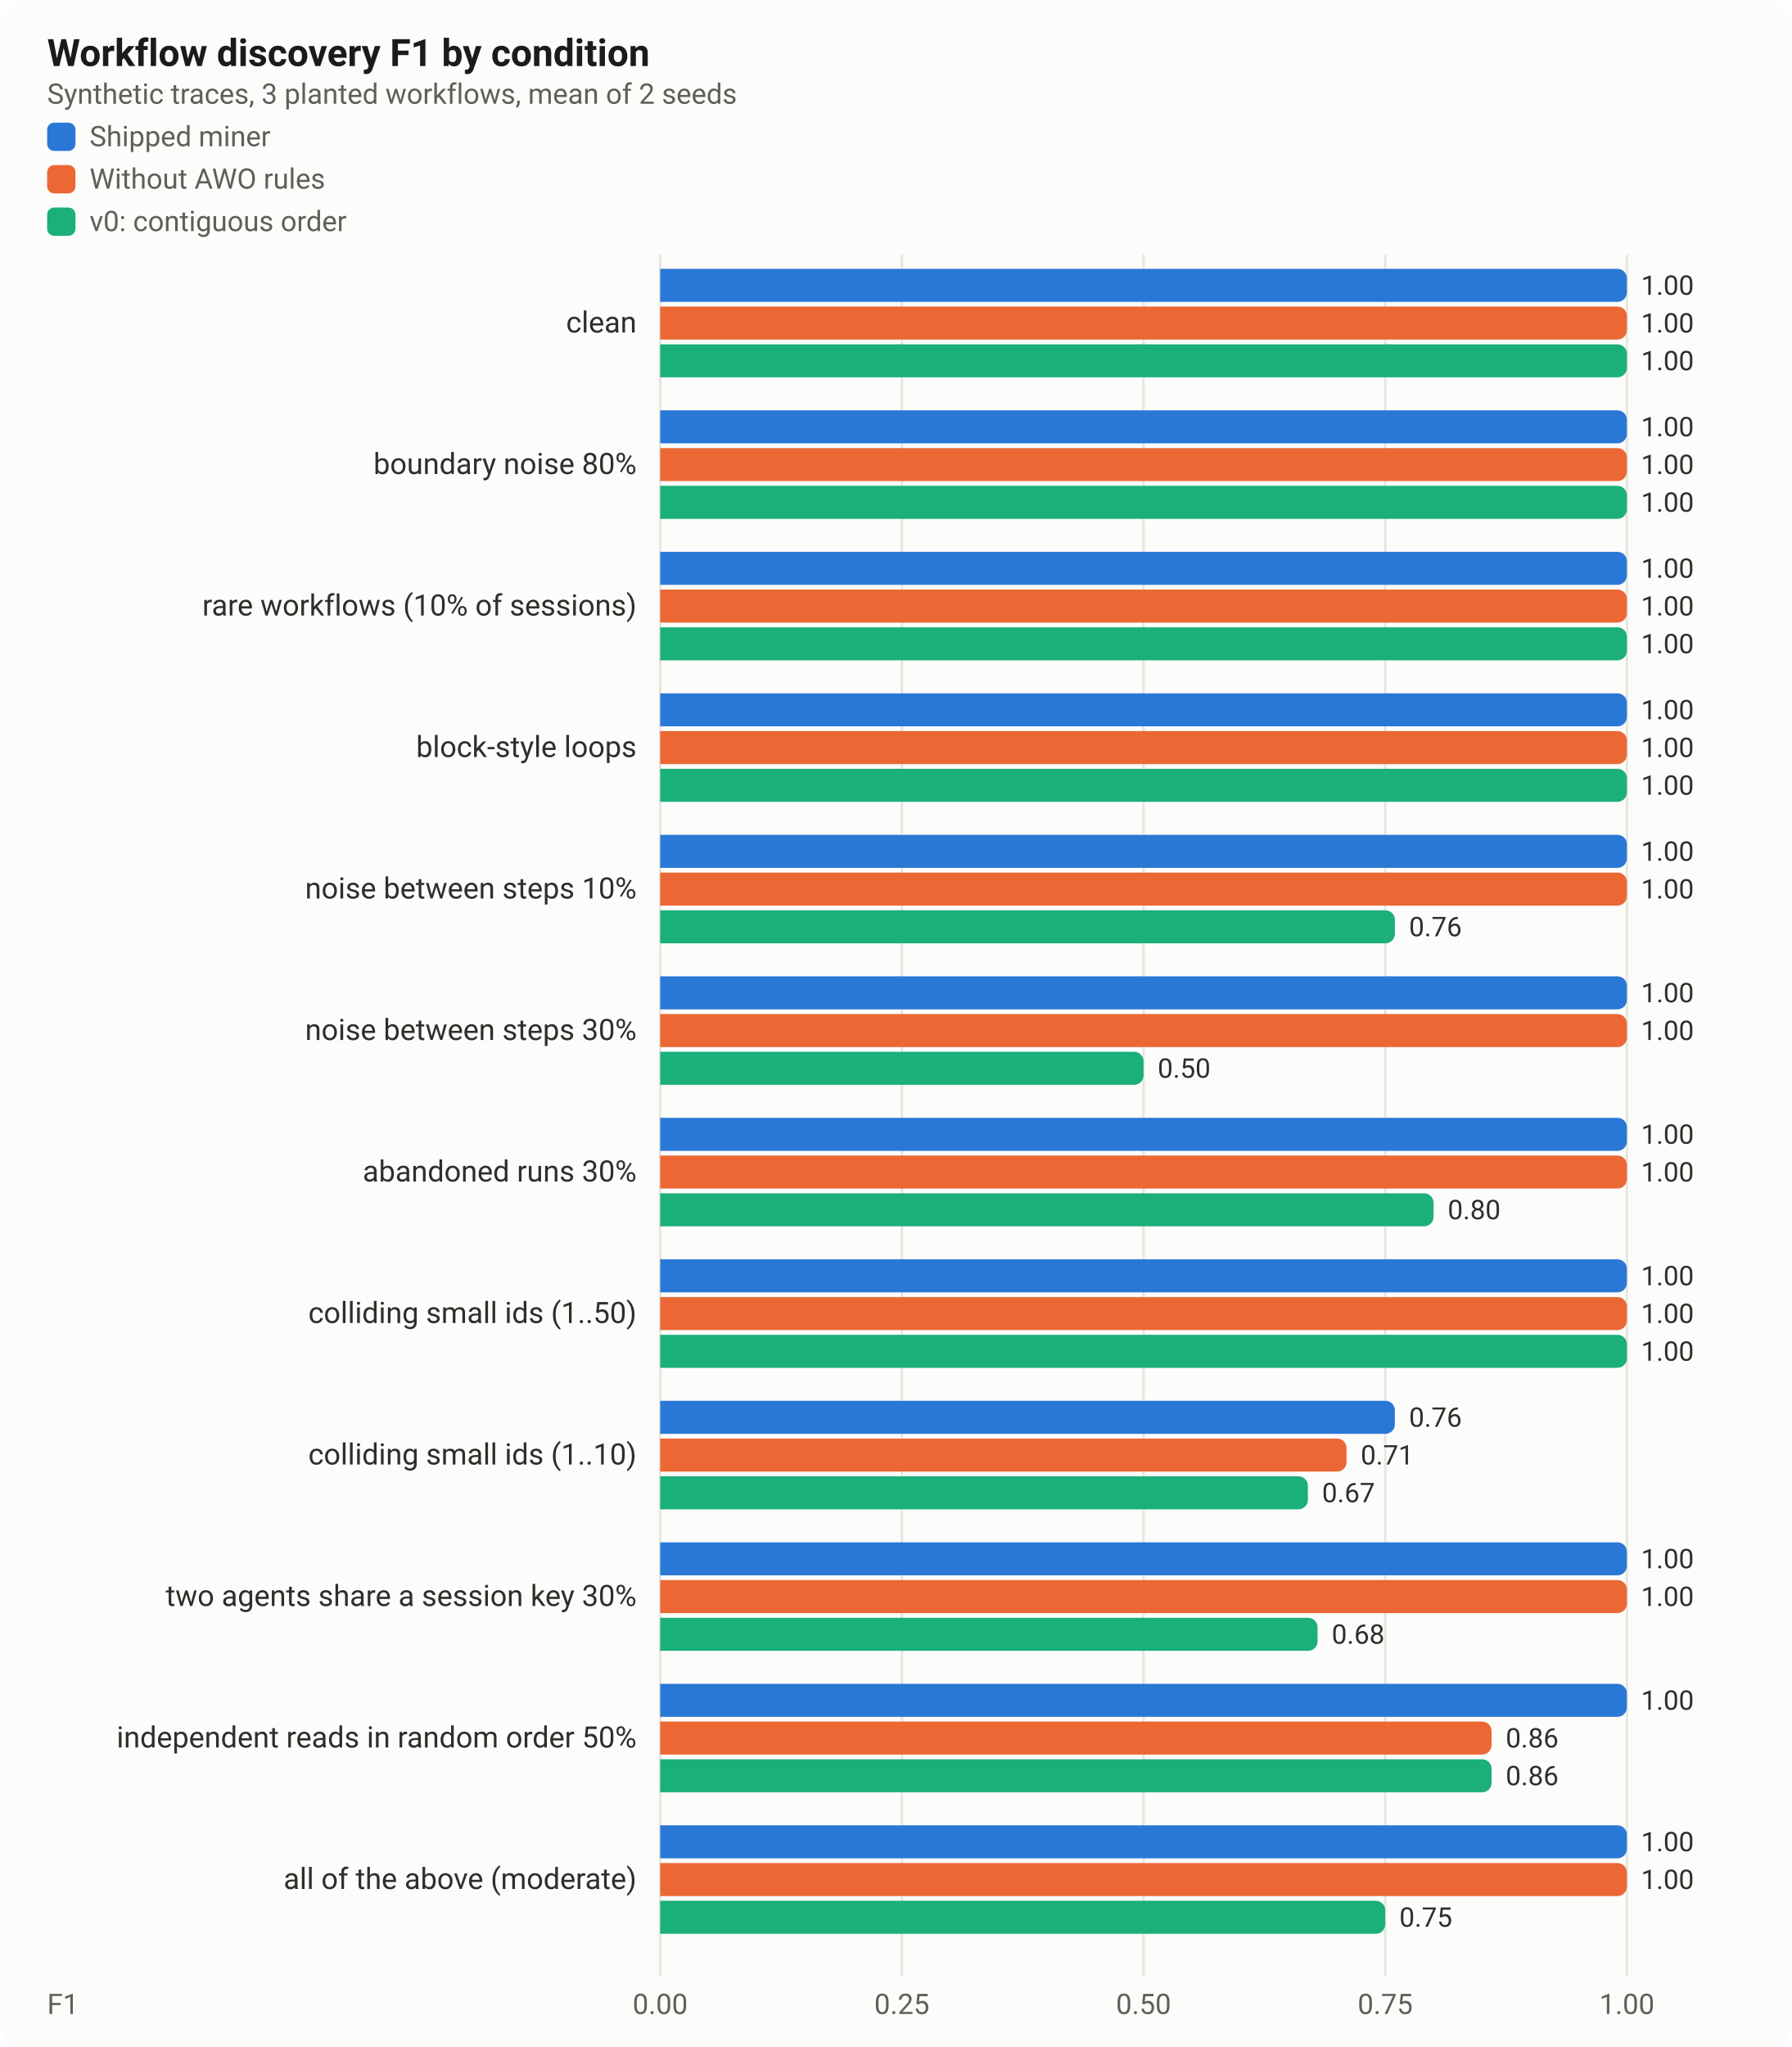
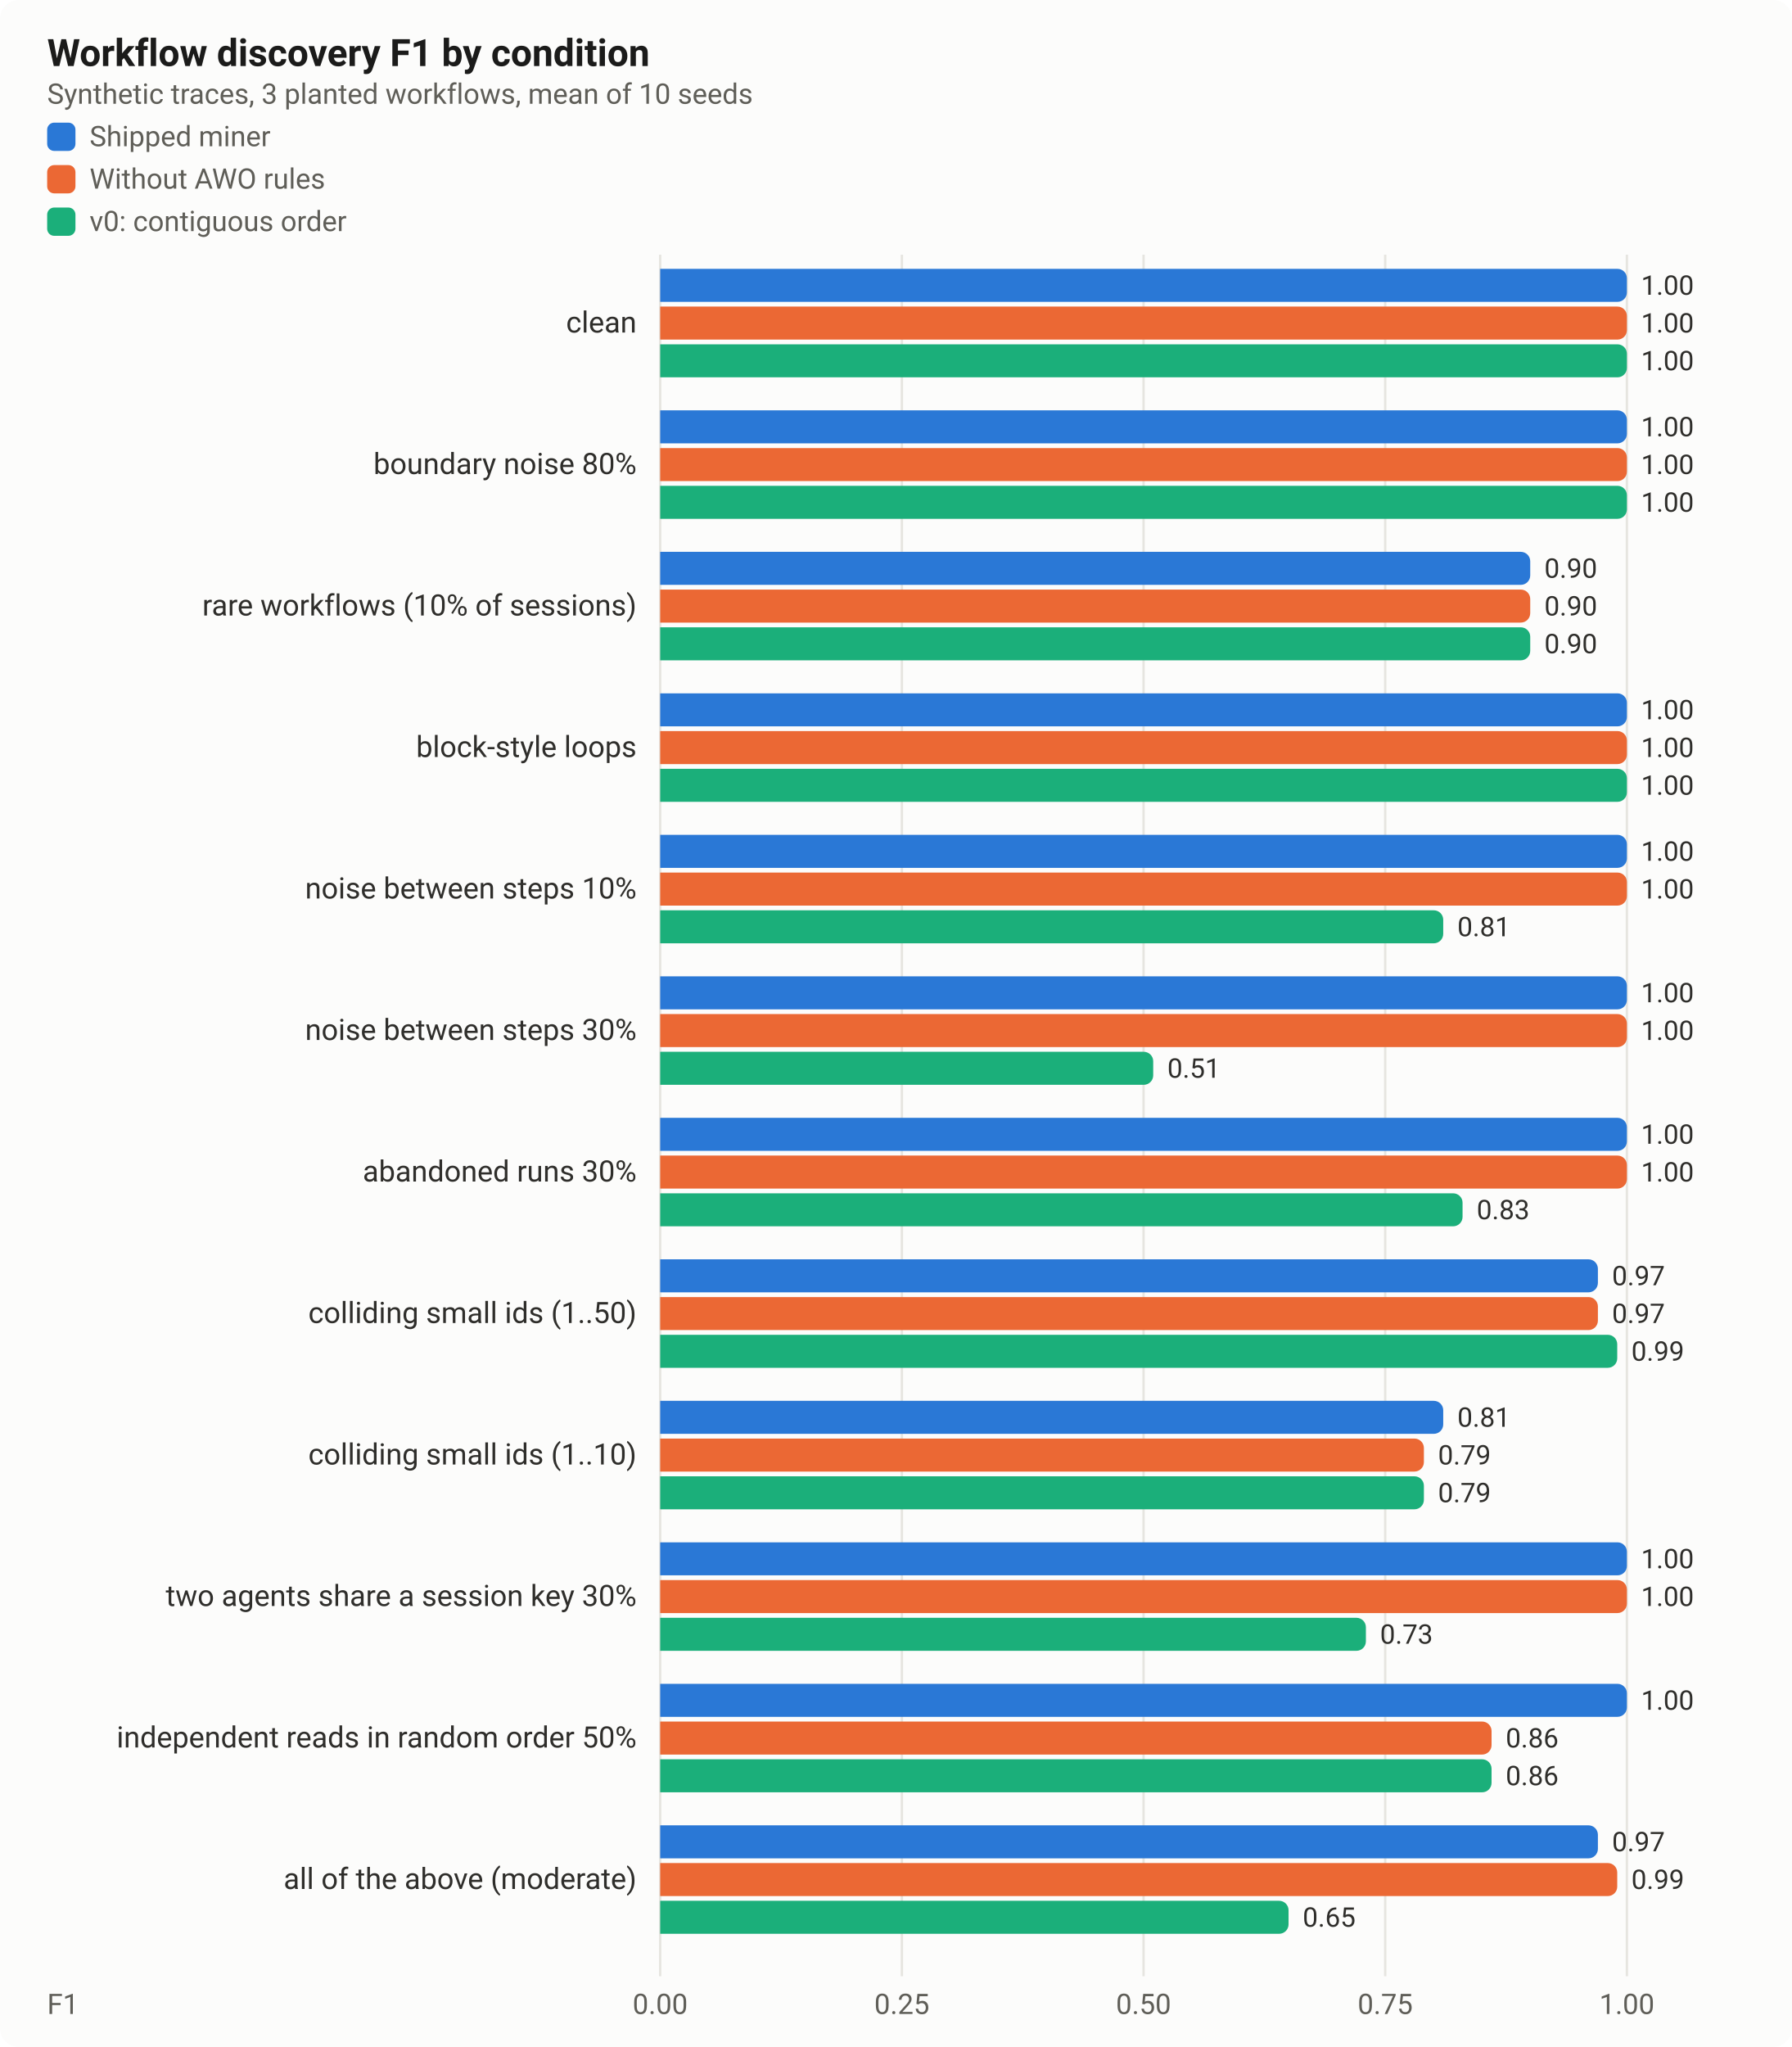
<svg xmlns="http://www.w3.org/2000/svg" viewBox="0 0 760 868" width="760" height="868" role="img" aria-labelledby="t d" font-family="system-ui, -apple-system, Segoe UI, Roboto, sans-serif">
  <style>
  .bg{fill:#fcfcfb}.ttl{fill:#1b1b1a;font-size:16px;font-weight:600}.sub,.tick,.leg{fill:#5f5e58;font-size:12px}.lbl{fill:#2f2e2b;font-size:12.5px}.val{fill:#2f2e2b;font-size:11.5px;font-variant-numeric:tabular-nums}
  .grid{stroke:#e6e5e0;stroke-width:1}.s1{fill:#2a78d6}.s2{fill:#eb6834}.s3{fill:#1baf7a}
  @media (prefers-color-scheme: dark){.bg{fill:#1a1a19}.ttl{fill:#f0efec}.sub,.tick,.leg{fill:#a9a89f}.lbl,.val{fill:#d9d8d0}.grid{stroke:#33332f}.s1{fill:#3987e5}.s2{fill:#d95926}.s3{fill:#199e70}}
</style>
  <rect class="bg" width="100%" height="100%" rx="8" />
  <text class="ttl" x="20" y="28">Workflow discovery F1 by condition</text>
-   <text class="sub" x="20" y="44">Synthetic traces, 3 planted workflows, mean of 2 seeds</text>
+   <text class="sub" x="20" y="44">Synthetic traces, 3 planted workflows, mean of 10 seeds</text>
  <rect class="s1" x="20" y="52" width="12" height="12" rx="3" />
  <text class="leg" x="38" y="62">Shipped miner</text>
  <rect class="s2" x="20" y="70" width="12" height="12" rx="3" />
  <text class="leg" x="38" y="80">Without AWO rules</text>
  <rect class="s3" x="20" y="88" width="12" height="12" rx="3" />
  <text class="leg" x="38" y="98">v0: contiguous order</text>
  <line class="grid" x1="280" x2="280" y1="108" y2="838" />
  <text class="tick" x="280" y="854" text-anchor="middle">0.00</text>
  <line class="grid" x1="382.5" x2="382.5" y1="108" y2="838" />
  <text class="tick" x="382.5" y="854" text-anchor="middle">0.25</text>
  <line class="grid" x1="485" x2="485" y1="108" y2="838" />
  <text class="tick" x="485" y="854" text-anchor="middle">0.50</text>
  <line class="grid" x1="587.5" x2="587.5" y1="108" y2="838" />
  <text class="tick" x="587.5" y="854" text-anchor="middle">0.75</text>
  <line class="grid" x1="690" x2="690" y1="108" y2="838" />
  <text class="tick" x="690" y="854" text-anchor="middle">1.00</text>
  <text class="lbl" x="270" y="141" text-anchor="end">clean</text>
  <path class="s1" d="M280,114 h406 a4,4 0 0 1 4,4 v6 a4,4 0 0 1 -4,4 h-406 z" />
  <text class="val" x="696" y="125">1.00</text>
  <path class="s2" d="M280,130 h406 a4,4 0 0 1 4,4 v6 a4,4 0 0 1 -4,4 h-406 z" />
  <text class="val" x="696" y="141">1.00</text>
  <path class="s3" d="M280,146 h406 a4,4 0 0 1 4,4 v6 a4,4 0 0 1 -4,4 h-406 z" />
  <text class="val" x="696" y="157">1.00</text>
  <text class="lbl" x="270" y="201" text-anchor="end">boundary noise 80%</text>
  <path class="s1" d="M280,174 h406 a4,4 0 0 1 4,4 v6 a4,4 0 0 1 -4,4 h-406 z" />
  <text class="val" x="696" y="185">1.00</text>
  <path class="s2" d="M280,190 h406 a4,4 0 0 1 4,4 v6 a4,4 0 0 1 -4,4 h-406 z" />
  <text class="val" x="696" y="201">1.00</text>
  <path class="s3" d="M280,206 h406 a4,4 0 0 1 4,4 v6 a4,4 0 0 1 -4,4 h-406 z" />
  <text class="val" x="696" y="217">1.00</text>
  <text class="lbl" x="270" y="261" text-anchor="end">rare workflows (10% of sessions)</text>
-   <path class="s1" d="M280,234 h406 a4,4 0 0 1 4,4 v6 a4,4 0 0 1 -4,4 h-406 z" />
-   <text class="val" x="696" y="245">1.00</text>
-   <path class="s2" d="M280,250 h406 a4,4 0 0 1 4,4 v6 a4,4 0 0 1 -4,4 h-406 z" />
-   <text class="val" x="696" y="261">1.00</text>
-   <path class="s3" d="M280,266 h406 a4,4 0 0 1 4,4 v6 a4,4 0 0 1 -4,4 h-406 z" />
-   <text class="val" x="696" y="277">1.00</text>
+   <path class="s1" d="M280,234 h365 a4,4 0 0 1 4,4 v6 a4,4 0 0 1 -4,4 h-365 z" />
+   <text class="val" x="655" y="245">0.90</text>
+   <path class="s2" d="M280,250 h365 a4,4 0 0 1 4,4 v6 a4,4 0 0 1 -4,4 h-365 z" />
+   <text class="val" x="655" y="261">0.90</text>
+   <path class="s3" d="M280,266 h365 a4,4 0 0 1 4,4 v6 a4,4 0 0 1 -4,4 h-365 z" />
+   <text class="val" x="655" y="277">0.90</text>
  <text class="lbl" x="270" y="321" text-anchor="end">block-style loops</text>
  <path class="s1" d="M280,294 h406 a4,4 0 0 1 4,4 v6 a4,4 0 0 1 -4,4 h-406 z" />
  <text class="val" x="696" y="305">1.00</text>
  <path class="s2" d="M280,310 h406 a4,4 0 0 1 4,4 v6 a4,4 0 0 1 -4,4 h-406 z" />
  <text class="val" x="696" y="321">1.00</text>
  <path class="s3" d="M280,326 h406 a4,4 0 0 1 4,4 v6 a4,4 0 0 1 -4,4 h-406 z" />
  <text class="val" x="696" y="337">1.00</text>
  <text class="lbl" x="270" y="381" text-anchor="end">noise between steps 10%</text>
  <path class="s1" d="M280,354 h406 a4,4 0 0 1 4,4 v6 a4,4 0 0 1 -4,4 h-406 z" />
  <text class="val" x="696" y="365">1.00</text>
  <path class="s2" d="M280,370 h406 a4,4 0 0 1 4,4 v6 a4,4 0 0 1 -4,4 h-406 z" />
  <text class="val" x="696" y="381">1.00</text>
-   <path class="s3" d="M280,386 h307.6 a4,4 0 0 1 4,4 v6 a4,4 0 0 1 -4,4 h-307.6 z" />
-   <text class="val" x="597.6" y="397">0.76</text>
+   <path class="s3" d="M280,386 h328.1 a4,4 0 0 1 4,4 v6 a4,4 0 0 1 -4,4 h-328.1 z" />
+   <text class="val" x="618.1" y="397">0.81</text>
  <text class="lbl" x="270" y="441" text-anchor="end">noise between steps 30%</text>
  <path class="s1" d="M280,414 h406 a4,4 0 0 1 4,4 v6 a4,4 0 0 1 -4,4 h-406 z" />
  <text class="val" x="696" y="425">1.00</text>
  <path class="s2" d="M280,430 h406 a4,4 0 0 1 4,4 v6 a4,4 0 0 1 -4,4 h-406 z" />
  <text class="val" x="696" y="441">1.00</text>
-   <path class="s3" d="M280,446 h201 a4,4 0 0 1 4,4 v6 a4,4 0 0 1 -4,4 h-201 z" />
-   <text class="val" x="491" y="457">0.50</text>
+   <path class="s3" d="M280,446 h205.1 a4,4 0 0 1 4,4 v6 a4,4 0 0 1 -4,4 h-205.1 z" />
+   <text class="val" x="495.1" y="457">0.51</text>
  <text class="lbl" x="270" y="501" text-anchor="end">abandoned runs 30%</text>
  <path class="s1" d="M280,474 h406 a4,4 0 0 1 4,4 v6 a4,4 0 0 1 -4,4 h-406 z" />
  <text class="val" x="696" y="485">1.00</text>
  <path class="s2" d="M280,490 h406 a4,4 0 0 1 4,4 v6 a4,4 0 0 1 -4,4 h-406 z" />
  <text class="val" x="696" y="501">1.00</text>
-   <path class="s3" d="M280,506 h324 a4,4 0 0 1 4,4 v6 a4,4 0 0 1 -4,4 h-324 z" />
-   <text class="val" x="614" y="517">0.80</text>
+   <path class="s3" d="M280,506 h336.3 a4,4 0 0 1 4,4 v6 a4,4 0 0 1 -4,4 h-336.3 z" />
+   <text class="val" x="626.3" y="517">0.83</text>
  <text class="lbl" x="270" y="561" text-anchor="end">colliding small ids (1..50)</text>
-   <path class="s1" d="M280,534 h406 a4,4 0 0 1 4,4 v6 a4,4 0 0 1 -4,4 h-406 z" />
-   <text class="val" x="696" y="545">1.00</text>
-   <path class="s2" d="M280,550 h406 a4,4 0 0 1 4,4 v6 a4,4 0 0 1 -4,4 h-406 z" />
-   <text class="val" x="696" y="561">1.00</text>
-   <path class="s3" d="M280,566 h406 a4,4 0 0 1 4,4 v6 a4,4 0 0 1 -4,4 h-406 z" />
-   <text class="val" x="696" y="577">1.00</text>
+   <path class="s1" d="M280,534 h393.7 a4,4 0 0 1 4,4 v6 a4,4 0 0 1 -4,4 h-393.7 z" />
+   <text class="val" x="683.7" y="545">0.97</text>
+   <path class="s2" d="M280,550 h393.7 a4,4 0 0 1 4,4 v6 a4,4 0 0 1 -4,4 h-393.7 z" />
+   <text class="val" x="683.7" y="561">0.97</text>
+   <path class="s3" d="M280,566 h401.9 a4,4 0 0 1 4,4 v6 a4,4 0 0 1 -4,4 h-401.9 z" />
+   <text class="val" x="691.9" y="577">0.99</text>
  <text class="lbl" x="270" y="621" text-anchor="end">colliding small ids (1..10)</text>
-   <path class="s1" d="M280,594 h307.6 a4,4 0 0 1 4,4 v6 a4,4 0 0 1 -4,4 h-307.6 z" />
-   <text class="val" x="597.6" y="605">0.76</text>
-   <path class="s2" d="M280,610 h287.1 a4,4 0 0 1 4,4 v6 a4,4 0 0 1 -4,4 h-287.1 z" />
-   <text class="val" x="577.1" y="621">0.71</text>
-   <path class="s3" d="M280,626 h270.7 a4,4 0 0 1 4,4 v6 a4,4 0 0 1 -4,4 h-270.7 z" />
-   <text class="val" x="560.7" y="637">0.67</text>
+   <path class="s1" d="M280,594 h328.1 a4,4 0 0 1 4,4 v6 a4,4 0 0 1 -4,4 h-328.1 z" />
+   <text class="val" x="618.1" y="605">0.81</text>
+   <path class="s2" d="M280,610 h319.9 a4,4 0 0 1 4,4 v6 a4,4 0 0 1 -4,4 h-319.9 z" />
+   <text class="val" x="609.9" y="621">0.79</text>
+   <path class="s3" d="M280,626 h319.9 a4,4 0 0 1 4,4 v6 a4,4 0 0 1 -4,4 h-319.9 z" />
+   <text class="val" x="609.9" y="637">0.79</text>
  <text class="lbl" x="270" y="681" text-anchor="end">two agents share a session key 30%</text>
  <path class="s1" d="M280,654 h406 a4,4 0 0 1 4,4 v6 a4,4 0 0 1 -4,4 h-406 z" />
  <text class="val" x="696" y="665">1.00</text>
  <path class="s2" d="M280,670 h406 a4,4 0 0 1 4,4 v6 a4,4 0 0 1 -4,4 h-406 z" />
  <text class="val" x="696" y="681">1.00</text>
-   <path class="s3" d="M280,686 h274.8 a4,4 0 0 1 4,4 v6 a4,4 0 0 1 -4,4 h-274.8 z" />
-   <text class="val" x="564.8" y="697">0.68</text>
+   <path class="s3" d="M280,686 h295.3 a4,4 0 0 1 4,4 v6 a4,4 0 0 1 -4,4 h-295.3 z" />
+   <text class="val" x="585.3" y="697">0.73</text>
  <text class="lbl" x="270" y="741" text-anchor="end">independent reads in random order 50%</text>
  <path class="s1" d="M280,714 h406 a4,4 0 0 1 4,4 v6 a4,4 0 0 1 -4,4 h-406 z" />
  <text class="val" x="696" y="725">1.00</text>
  <path class="s2" d="M280,730 h348.6 a4,4 0 0 1 4,4 v6 a4,4 0 0 1 -4,4 h-348.6 z" />
  <text class="val" x="638.6" y="741">0.86</text>
  <path class="s3" d="M280,746 h348.6 a4,4 0 0 1 4,4 v6 a4,4 0 0 1 -4,4 h-348.6 z" />
  <text class="val" x="638.6" y="757">0.86</text>
  <text class="lbl" x="270" y="801" text-anchor="end">all of the above (moderate)</text>
-   <path class="s1" d="M280,774 h406 a4,4 0 0 1 4,4 v6 a4,4 0 0 1 -4,4 h-406 z" />
-   <text class="val" x="696" y="785">1.00</text>
-   <path class="s2" d="M280,790 h406 a4,4 0 0 1 4,4 v6 a4,4 0 0 1 -4,4 h-406 z" />
-   <text class="val" x="696" y="801">1.00</text>
-   <path class="s3" d="M280,806 h303.5 a4,4 0 0 1 4,4 v6 a4,4 0 0 1 -4,4 h-303.5 z" />
-   <text class="val" x="593.5" y="817">0.75</text>
+   <path class="s1" d="M280,774 h393.7 a4,4 0 0 1 4,4 v6 a4,4 0 0 1 -4,4 h-393.7 z" />
+   <text class="val" x="683.7" y="785">0.97</text>
+   <path class="s2" d="M280,790 h401.9 a4,4 0 0 1 4,4 v6 a4,4 0 0 1 -4,4 h-401.9 z" />
+   <text class="val" x="691.9" y="801">0.99</text>
+   <path class="s3" d="M280,806 h262.5 a4,4 0 0 1 4,4 v6 a4,4 0 0 1 -4,4 h-262.5 z" />
+   <text class="val" x="552.5" y="817">0.65</text>
  <text class="tick" x="20" y="854">F1</text>
</svg>
